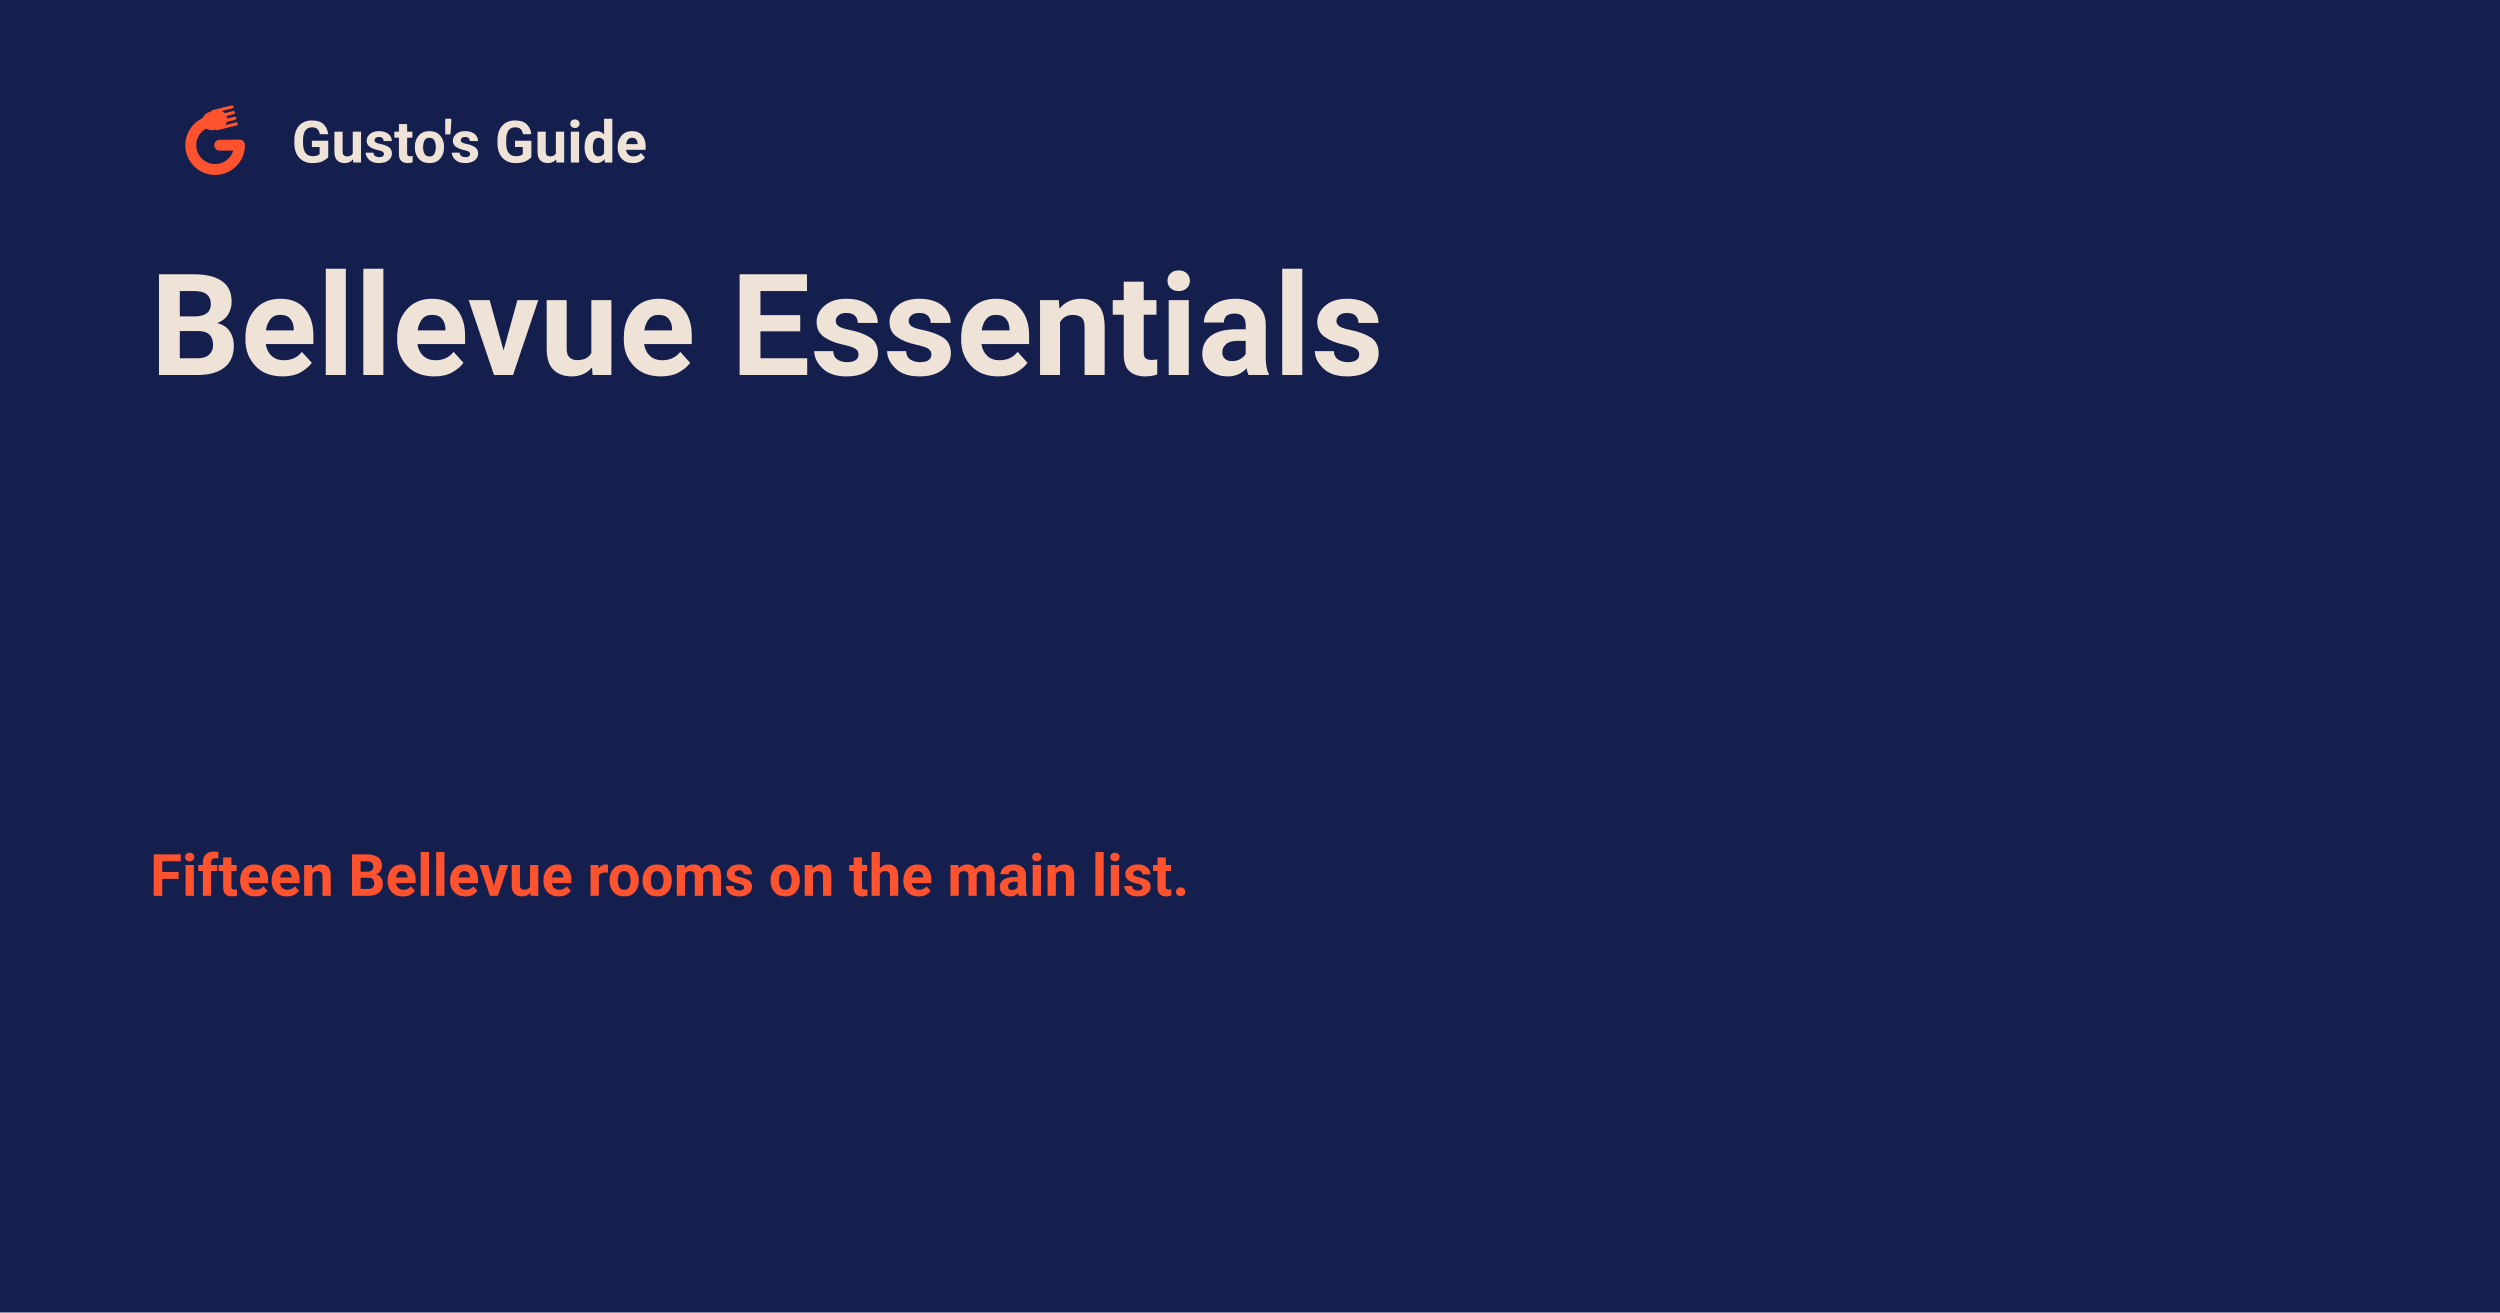
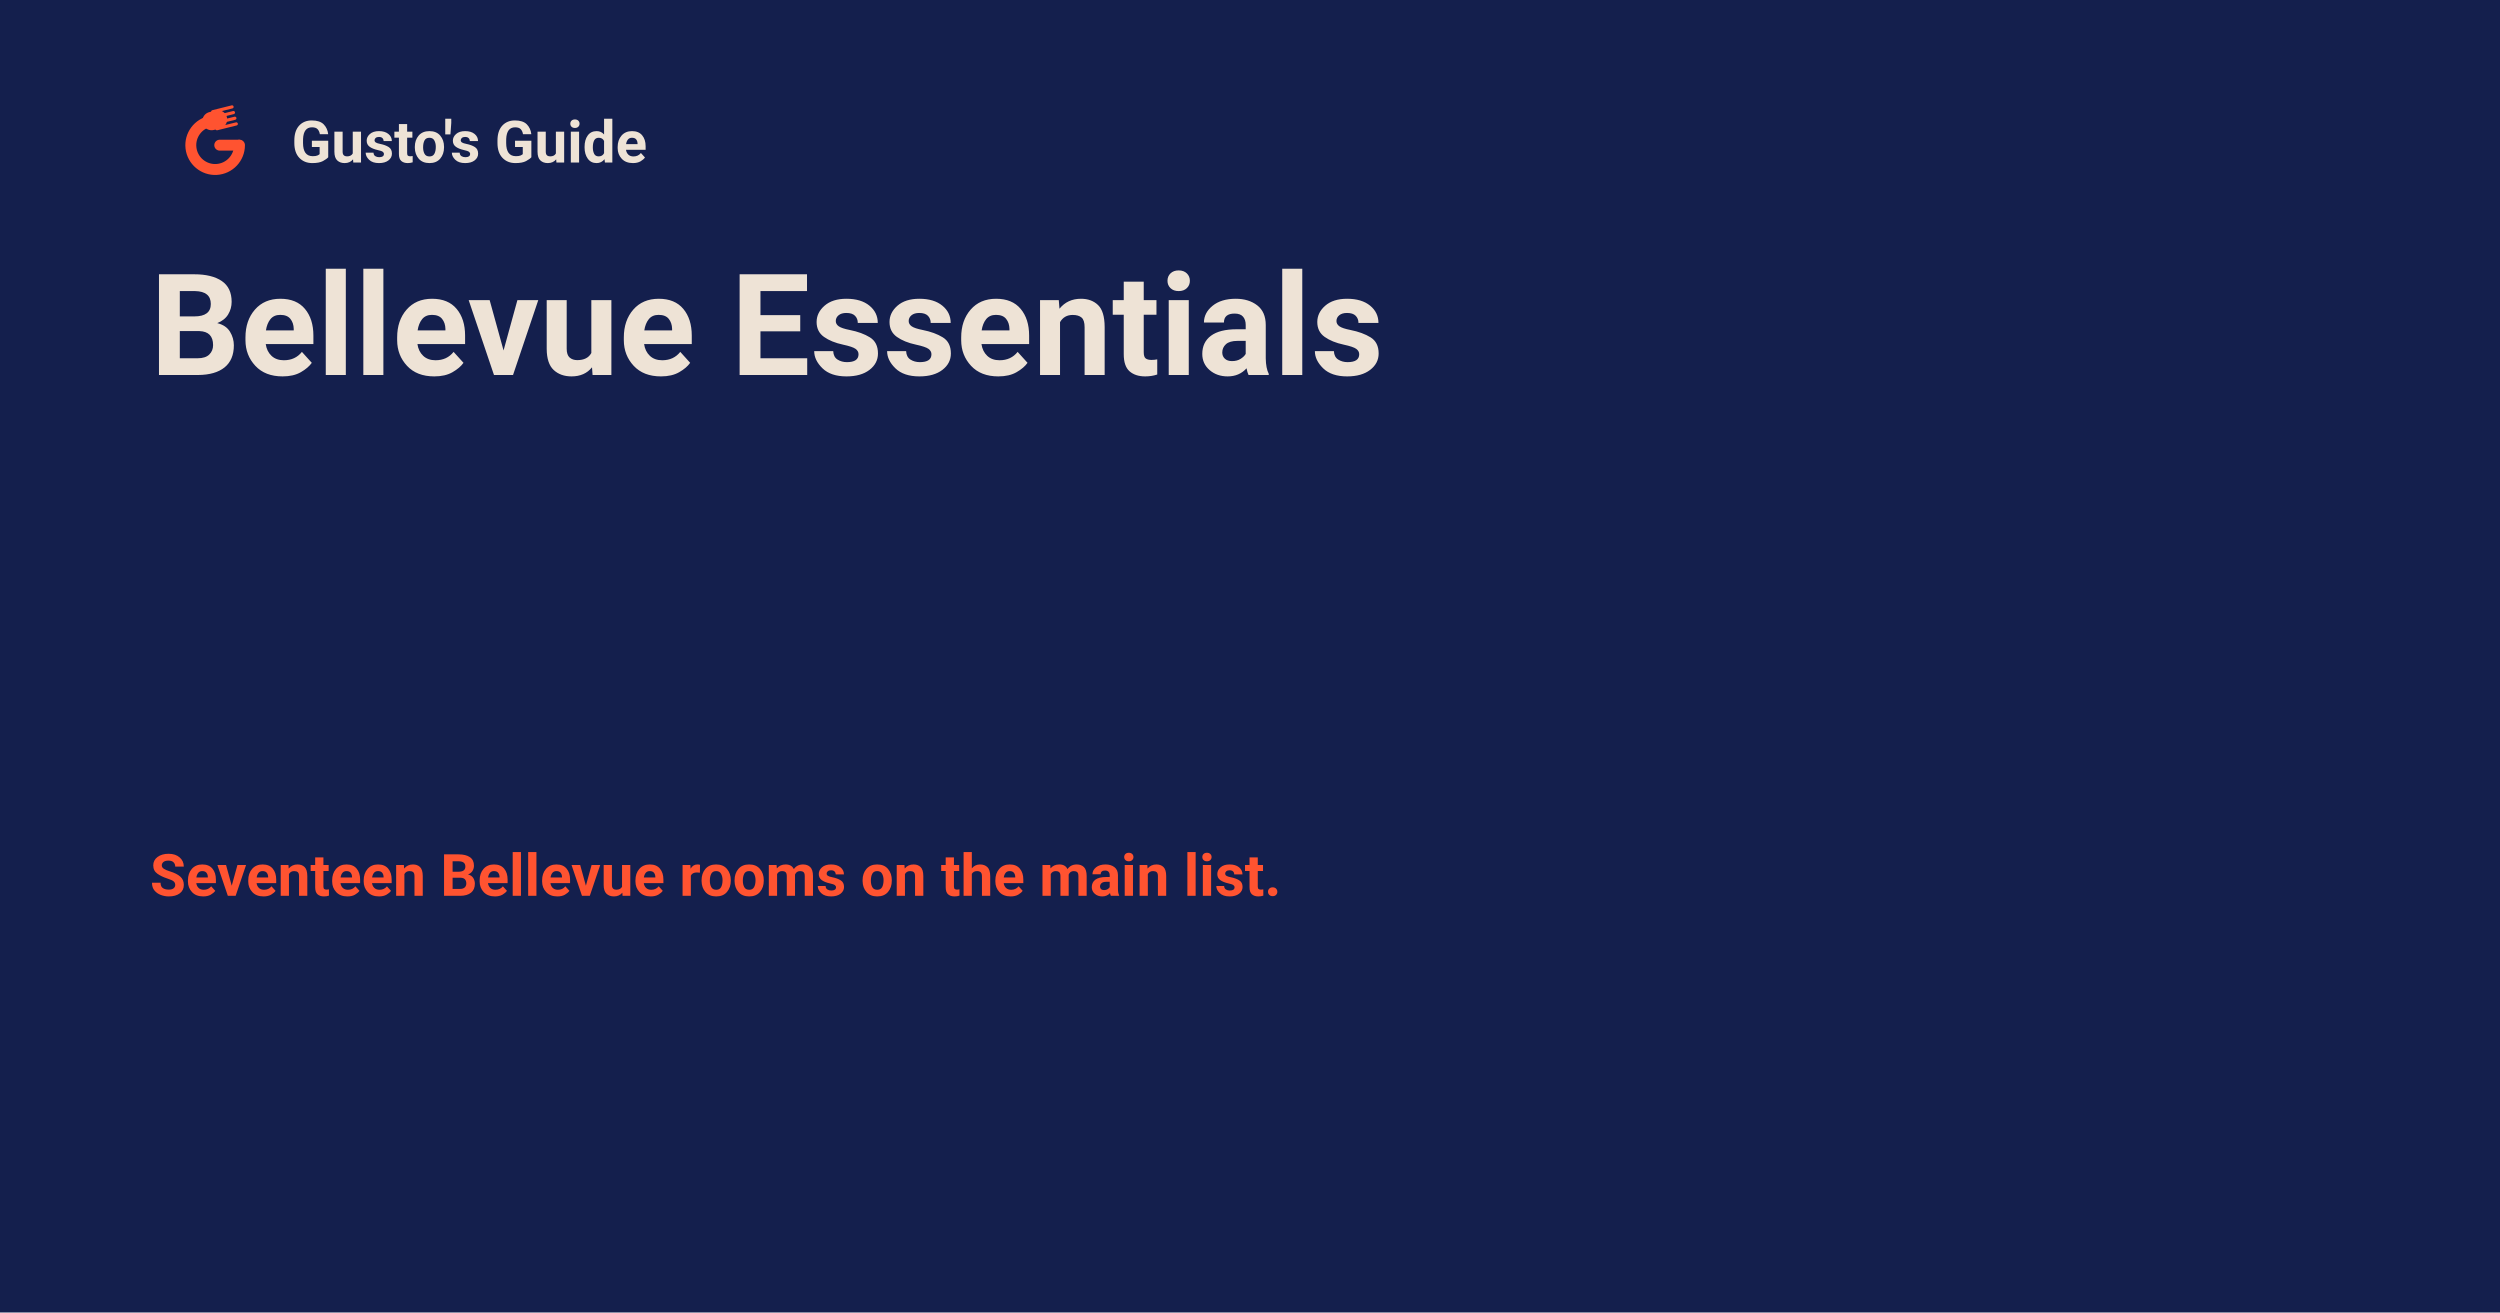
<svg xmlns="http://www.w3.org/2000/svg" width="1200" height="630" viewBox="0 0 1200 630">
  <rect width="1200" height="630" fill="#141F4D" />
  <g transform="translate(72 36) scale(0.92)">
    <g transform="translate(10.59 -0.99)">
      <path d="M 36.1 37.6 A 12.7 12.7 0 1 1 21.19 25.09" fill="none" stroke="#FF5330" stroke-width="5.7" stroke-linecap="round" />
      <path d="M 35.64 37.6 L 25.8 37.6" fill="none" stroke="#FF5330" stroke-width="5.7" stroke-linecap="round" />
      <path d="M 21.19 25.09 L 22.46 24.78" fill="none" stroke="#FF5330" stroke-width="5.7" stroke-linecap="round" />
      <path d="M 21.53 25.01 L 24.88 24.17" fill="none" stroke="#FF5330" stroke-width="9.6" stroke-linecap="round" />
      <path d="M 22.13 20.15 L 32.22 17.63 M 22.86 23.11 L 32.95 20.59 M 23.6 26.06 L 33.69 23.55 M 24.34 29.02 L 34.43 26.51" fill="none" stroke="#FF5330" stroke-width="1.65" stroke-linecap="round" />
    </g>
  </g>
  <text x="140" y="78" fill="#EEE3D6" font-family="system-ui, -apple-system, BlinkMacSystemFont, 'Segoe UI', Roboto, 'Helvetica Neue', Arial, 'Noto Sans', sans-serif" font-weight="600" font-size="28" font-style="normal">Gusto's Guide</text>
  <text x="72" y="180" fill="#EEE3D6" font-family="system-ui, -apple-system, BlinkMacSystemFont, 'Segoe UI', Roboto, 'Helvetica Neue', Arial, 'Noto Sans', sans-serif" font-weight="600" font-size="68">Bellevue Essentials</text>
-   <text x="72" y="430" fill="#FF5330" font-family="system-ui, -apple-system, BlinkMacSystemFont, 'Segoe UI', Roboto, 'Helvetica Neue', Arial, 'Noto Sans', sans-serif" font-weight="600" font-size="28">Fifteen Bellevue rooms on the main list.</text>
+   <text x="72" y="430" fill="#FF5330" font-family="system-ui, -apple-system, BlinkMacSystemFont, 'Segoe UI', Roboto, 'Helvetica Neue', Arial, 'Noto Sans', sans-serif" font-weight="600" font-size="28">Seventeen Bellevue rooms on the main list.</text>
</svg>
